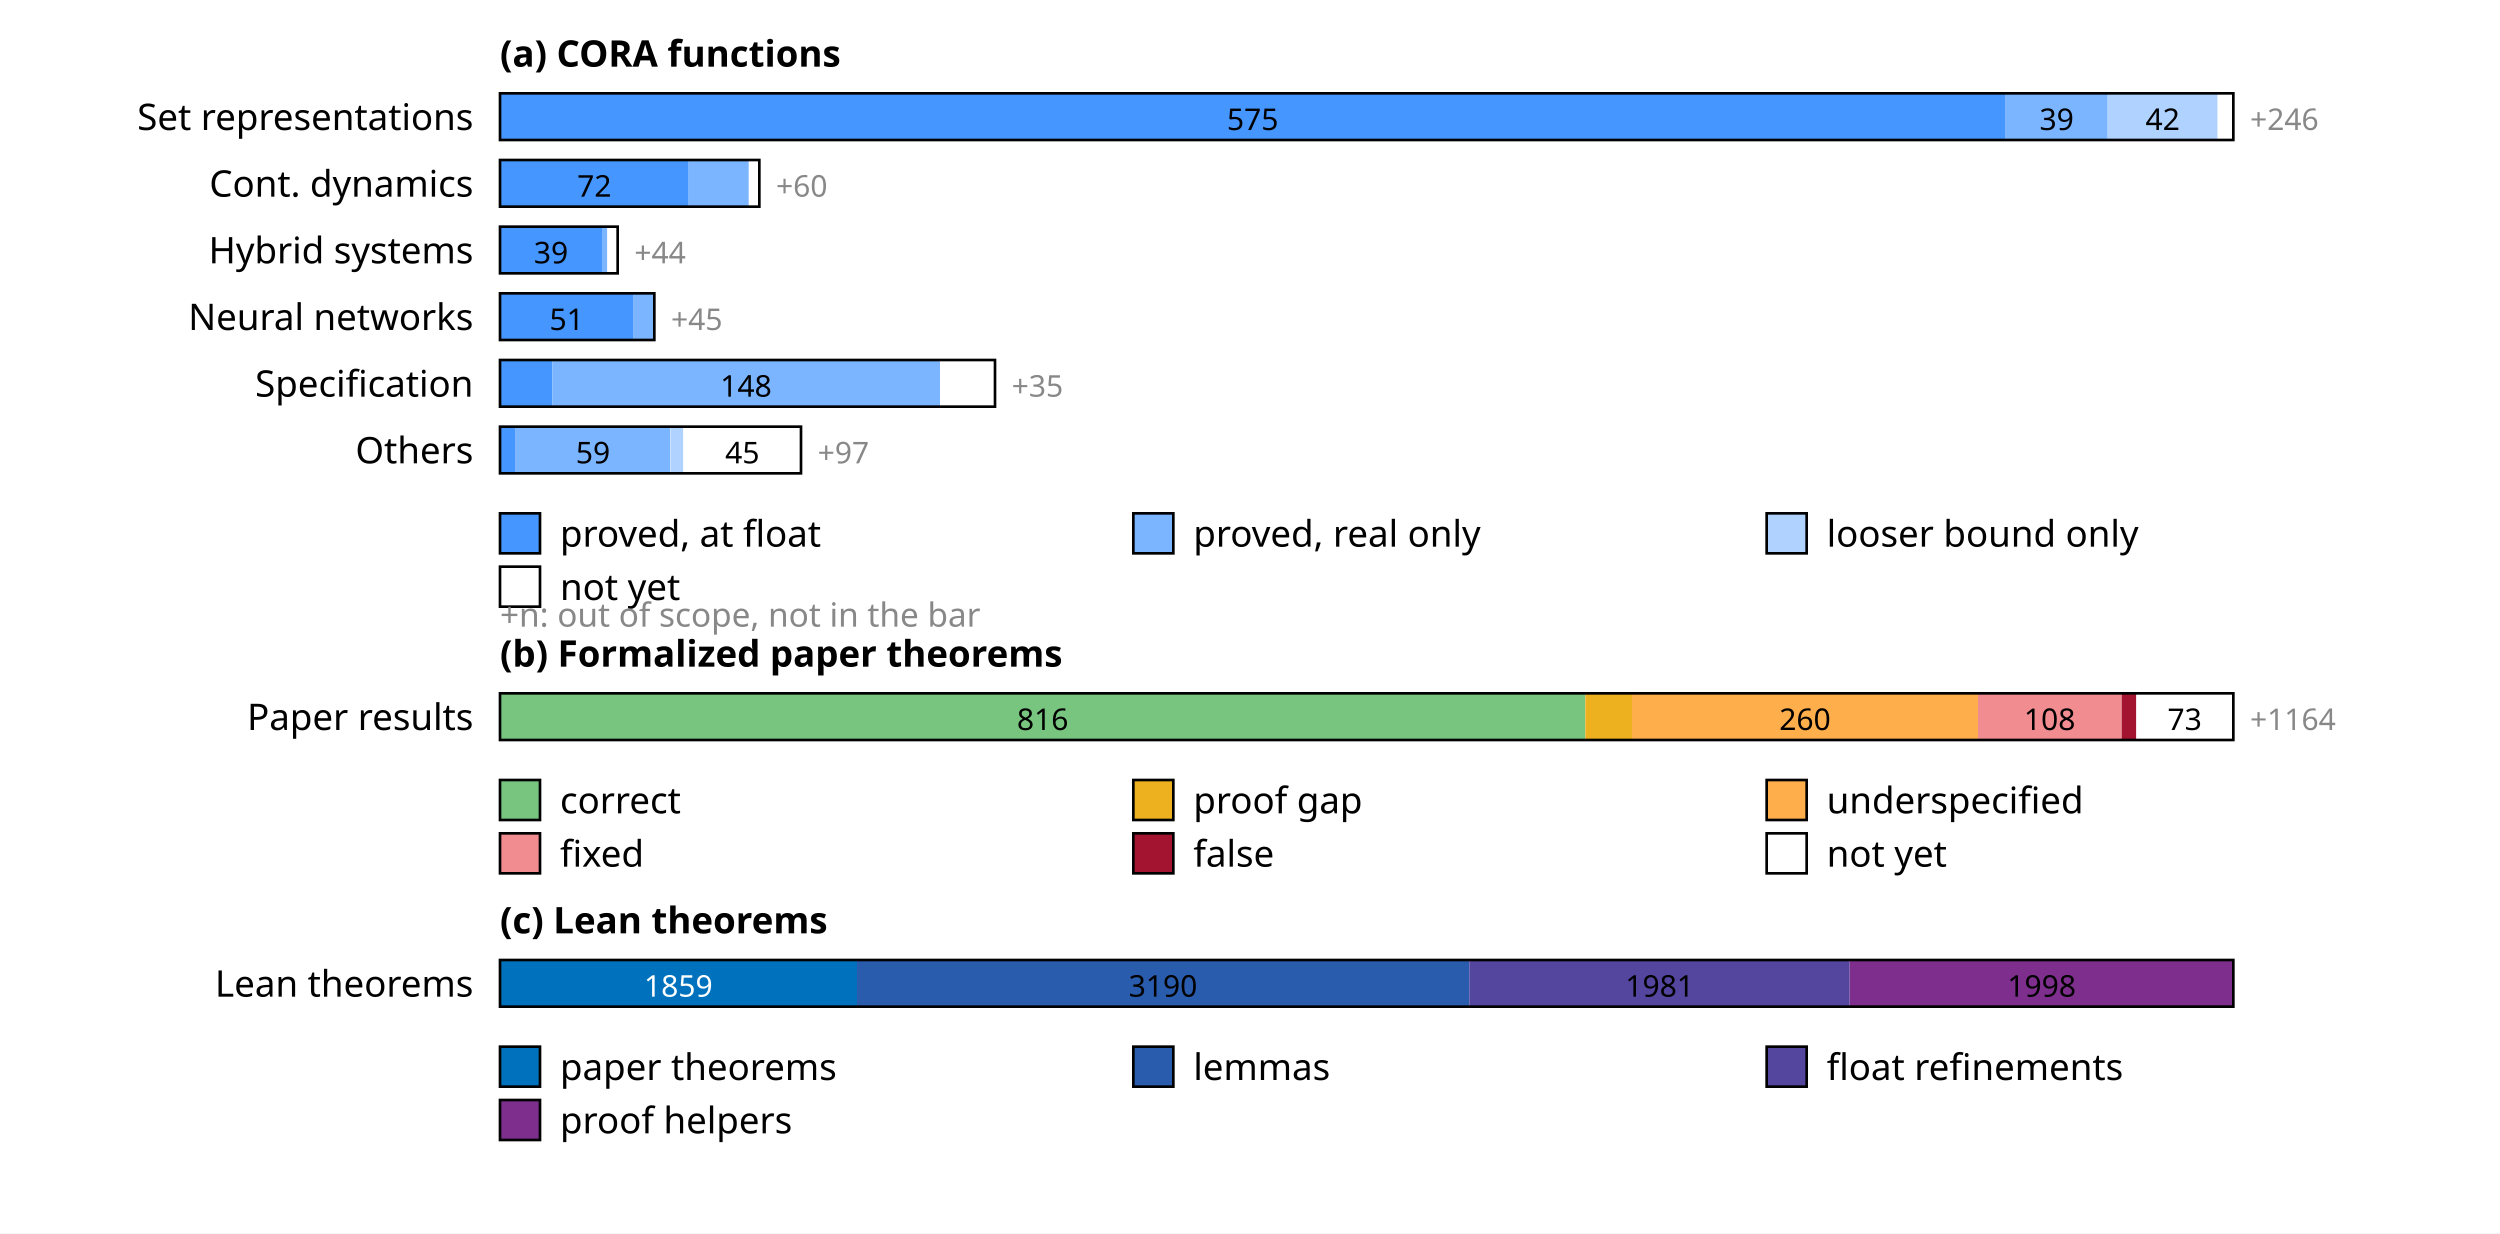
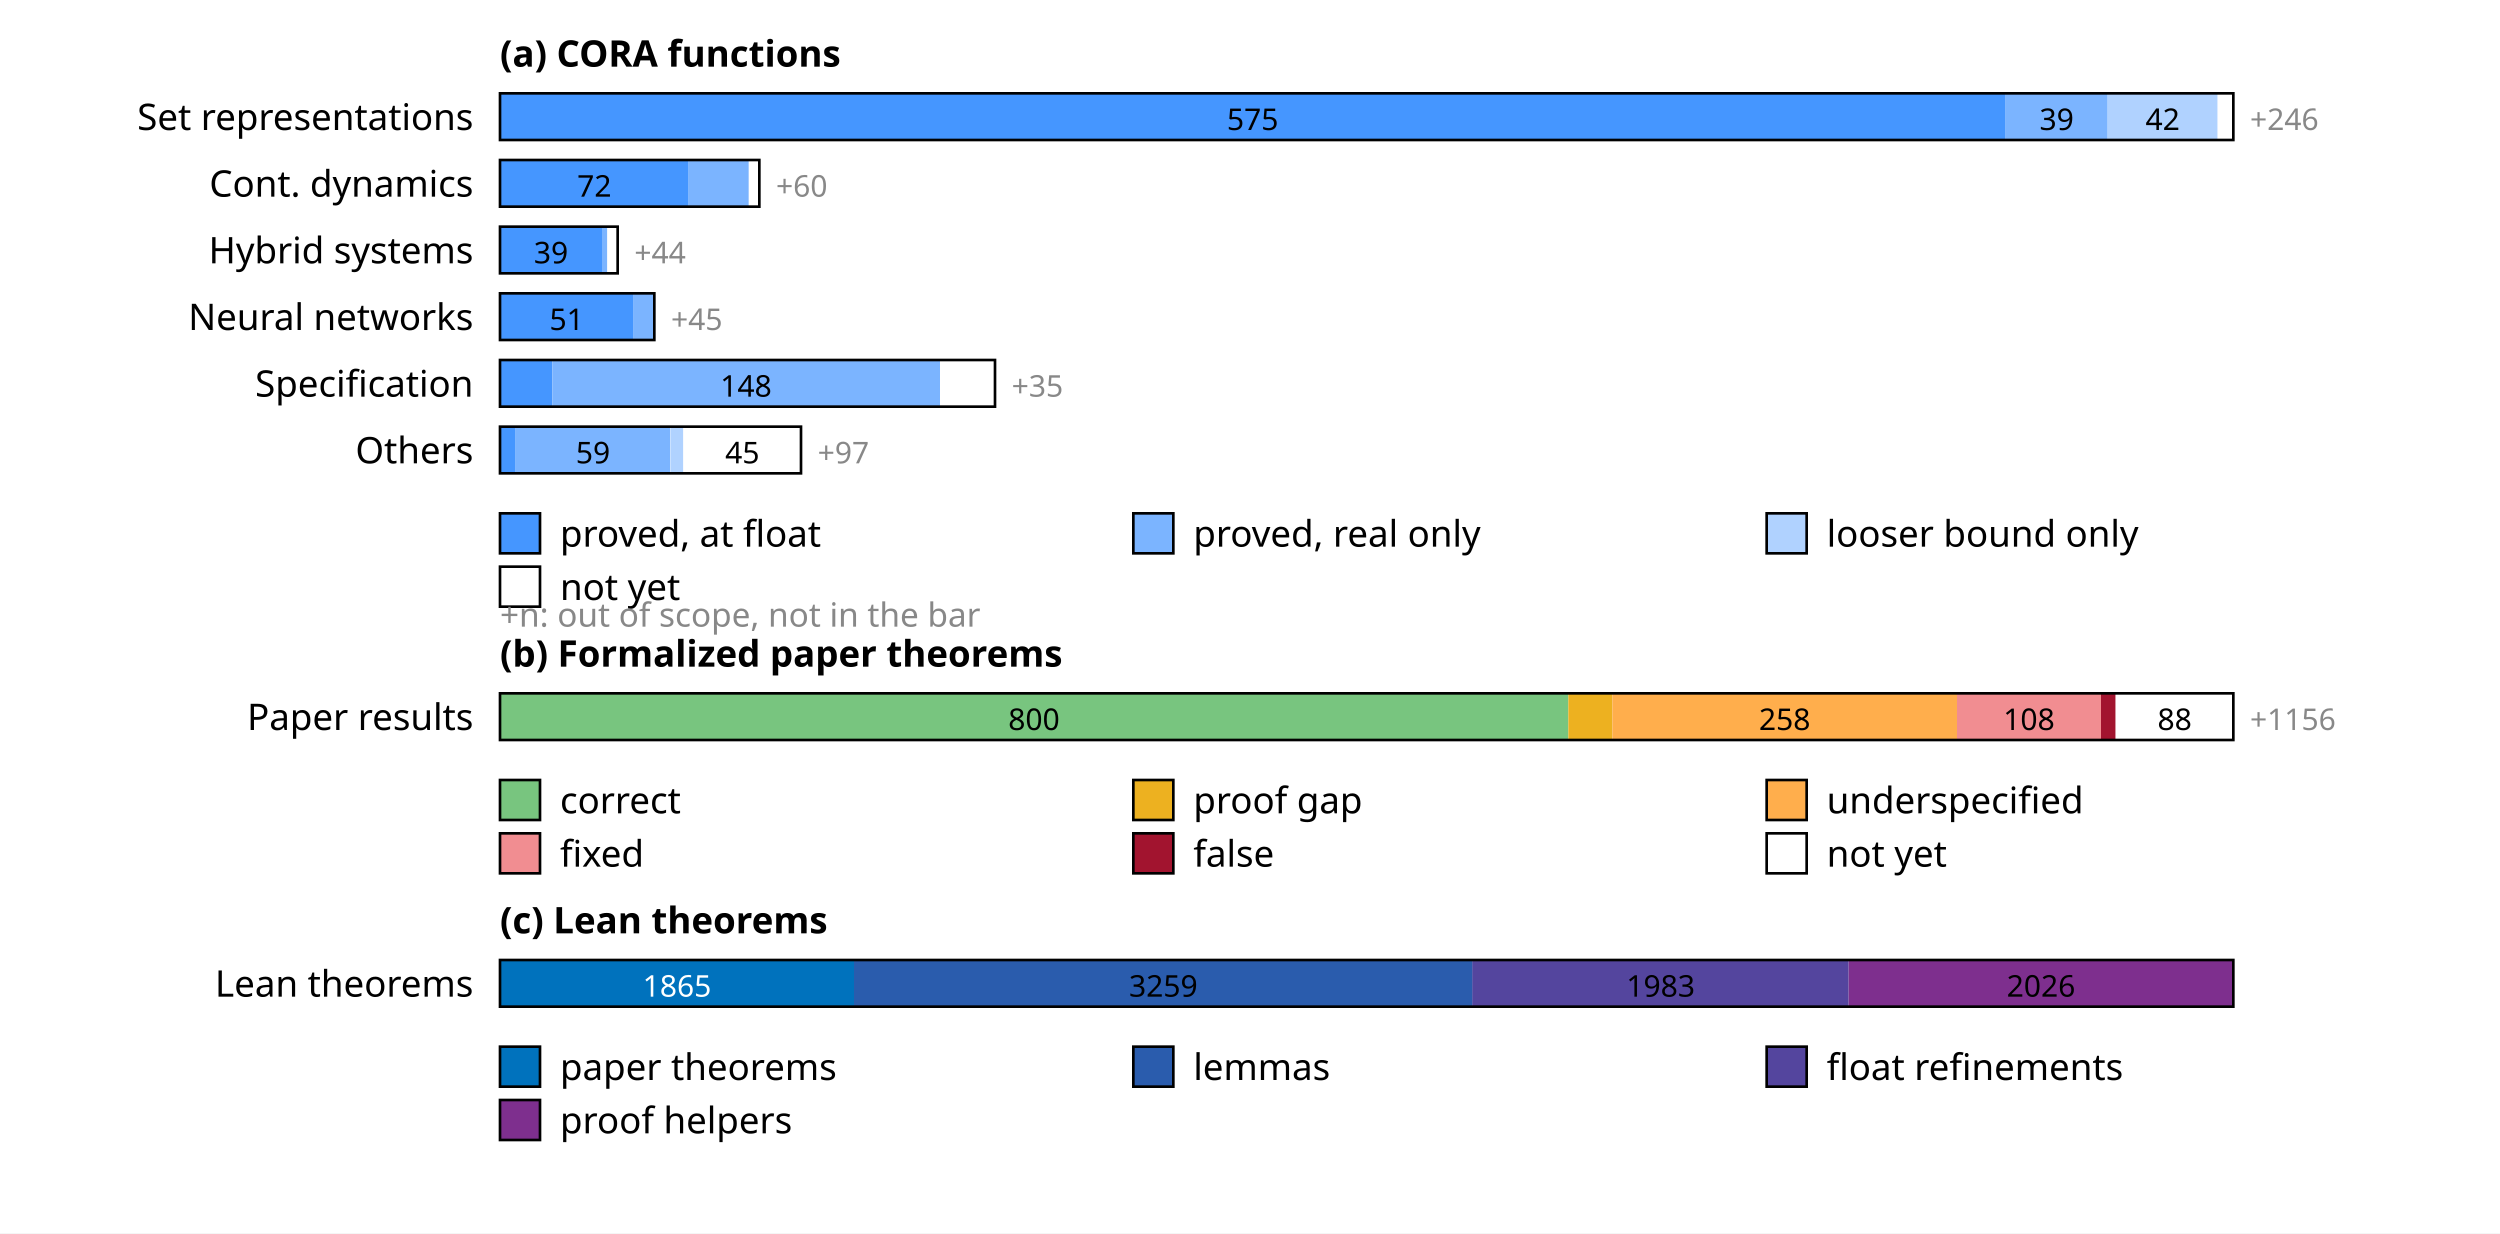
<svg xmlns="http://www.w3.org/2000/svg" width="750" height="370" font-family="sans-serif" font-size="11">
  <rect width="100%" height="100%" fill="white" />
  <text x="150" y="20" font-weight="bold">(a) CORA functions</text>
  <text x="142" y="39" text-anchor="end">Set representations</text>
  <rect x="150.0" y="28" width="451.7" height="14" fill="rgb(69,150,255)" />
  <text x="375.8" y="39" text-anchor="middle" font-size="9" fill="#000">575</text>
  <rect x="601.7" y="28" width="30.6" height="14" fill="rgb(123,180,255)" />
  <text x="617.0" y="39" text-anchor="middle" font-size="9" fill="#000">39</text>
  <rect x="632.3" y="28" width="33.0" height="14" fill="rgb(176,210,255)" />
  <text x="648.8" y="39" text-anchor="middle" font-size="9" fill="#000">42</text>
  <rect x="665.3" y="28" width="4.7" height="14" fill="rgb(255,255,255)" />
  <rect x="150" y="28" width="520.0" height="14" fill="none" stroke="#000" stroke-width="0.8" />
  <text x="675.0" y="39" font-size="9" fill="#888">+246</text>
  <text x="142" y="59" text-anchor="end">Cont. dynamics</text>
  <rect x="150.0" y="48" width="56.6" height="14" fill="rgb(69,150,255)" />
  <text x="178.3" y="59" text-anchor="middle" font-size="9" fill="#000">72</text>
  <rect x="206.6" y="48" width="18.1" height="14" fill="rgb(123,180,255)" />
  <rect x="224.6" y="48" width="3.1" height="14" fill="rgb(255,255,255)" />
  <rect x="150" y="48" width="77.8" height="14" fill="none" stroke="#000" stroke-width="0.8" />
  <text x="232.8" y="59" font-size="9" fill="#888">+60</text>
  <text x="142" y="79" text-anchor="end">Hybrid systems</text>
  <rect x="150.0" y="68" width="30.6" height="14" fill="rgb(69,150,255)" />
  <text x="165.3" y="79" text-anchor="middle" font-size="9" fill="#000">39</text>
  <rect x="180.6" y="68" width="1.6" height="14" fill="rgb(123,180,255)" />
  <rect x="182.2" y="68" width="3.1" height="14" fill="rgb(255,255,255)" />
  <rect x="150" y="68" width="35.3" height="14" fill="none" stroke="#000" stroke-width="0.8" />
  <text x="190.3" y="79" font-size="9" fill="#888">+44</text>
  <text x="142" y="99" text-anchor="end">Neural networks</text>
  <rect x="150.0" y="88" width="40.1" height="14" fill="rgb(69,150,255)" />
  <text x="170.0" y="99" text-anchor="middle" font-size="9" fill="#000">51</text>
  <rect x="190.1" y="88" width="6.3" height="14" fill="rgb(123,180,255)" />
  <rect x="150" y="88" width="46.3" height="14" fill="none" stroke="#000" stroke-width="0.8" />
  <text x="201.3" y="99" font-size="9" fill="#888">+45</text>
  <text x="142" y="119" text-anchor="end">Specification</text>
  <rect x="150.0" y="108" width="15.7" height="14" fill="rgb(69,150,255)" />
  <rect x="165.7" y="108" width="116.3" height="14" fill="rgb(123,180,255)" />
  <text x="223.8" y="119" text-anchor="middle" font-size="9" fill="#000">148</text>
  <rect x="282.0" y="108" width="16.5" height="14" fill="rgb(255,255,255)" />
  <rect x="150" y="108" width="148.5" height="14" fill="none" stroke="#000" stroke-width="0.8" />
  <text x="303.5" y="119" font-size="9" fill="#888">+35</text>
  <text x="142" y="139" text-anchor="end">Others</text>
  <rect x="150.0" y="128" width="4.7" height="14" fill="rgb(69,150,255)" />
  <rect x="154.7" y="128" width="46.3" height="14" fill="rgb(123,180,255)" />
  <text x="177.9" y="139" text-anchor="middle" font-size="9" fill="#000">59</text>
  <rect x="201.1" y="128" width="3.9" height="14" fill="rgb(176,210,255)" />
  <rect x="205.0" y="128" width="35.3" height="14" fill="rgb(255,255,255)" />
  <text x="222.7" y="139" text-anchor="middle" font-size="9" fill="#000">45</text>
  <rect x="150" y="128" width="90.3" height="14" fill="none" stroke="#000" stroke-width="0.8" />
  <text x="245.3" y="139" font-size="9" fill="#888">+97</text>
  <rect x="150" y="154" width="12" height="12" fill="rgb(69,150,255)" stroke="#000" stroke-width="0.8" />
  <text x="168" y="164">proved, at float</text>
  <rect x="340" y="154" width="12" height="12" fill="rgb(123,180,255)" stroke="#000" stroke-width="0.8" />
  <text x="358" y="164">proved, real only</text>
  <rect x="530" y="154" width="12" height="12" fill="rgb(176,210,255)" stroke="#000" stroke-width="0.8" />
  <text x="548" y="164">looser bound only</text>
  <rect x="150" y="170" width="12" height="12" fill="rgb(255,255,255)" stroke="#000" stroke-width="0.8" />
  <text x="168" y="180">not yet</text>
  <text x="150" y="188" font-size="10" fill="#888">+n: out of scope, not in the bar</text>
  <text x="150" y="200" font-weight="bold">(b) Formalized paper theorems</text>
  <text x="142" y="219" text-anchor="end">Paper results</text>
-   <rect x="150.0" y="208" width="325.6" height="14" fill="rgb(120,197,127)" />
-   <text x="312.8" y="219" text-anchor="middle" font-size="9" fill="#000">816</text>
-   <rect x="475.6" y="208" width="14.0" height="14" fill="rgb(237,177,32)" />
-   <rect x="489.6" y="208" width="103.8" height="14" fill="rgb(255,174,76)" />
-   <text x="541.5" y="219" text-anchor="middle" font-size="9" fill="#000">260</text>
-   <rect x="593.4" y="208" width="43.1" height="14" fill="rgb(241,141,145)" />
-   <text x="614.9" y="219" text-anchor="middle" font-size="9" fill="#000">108</text>
-   <rect x="636.5" y="208" width="4.4" height="14" fill="rgb(162,20,47)" />
-   <rect x="640.9" y="208" width="29.1" height="14" fill="rgb(255,255,255)" />
-   <text x="655.4" y="219" text-anchor="middle" font-size="9" fill="#000">73</text>
+   <rect x="150.0" y="208" width="320.5" height="14" fill="rgb(120,197,127)" />
+   <text x="310.2" y="219" text-anchor="middle" font-size="9" fill="#000">800</text>
+   <rect x="470.5" y="208" width="13.2" height="14" fill="rgb(237,177,32)" />
+   <rect x="483.7" y="208" width="103.4" height="14" fill="rgb(255,174,76)" />
+   <text x="535.4" y="219" text-anchor="middle" font-size="9" fill="#000">258</text>
+   <rect x="587.1" y="208" width="43.3" height="14" fill="rgb(241,141,145)" />
+   <text x="608.7" y="219" text-anchor="middle" font-size="9" fill="#000">108</text>
+   <rect x="630.3" y="208" width="4.4" height="14" fill="rgb(162,20,47)" />
+   <rect x="634.7" y="208" width="35.3" height="14" fill="rgb(255,255,255)" />
+   <text x="652.4" y="219" text-anchor="middle" font-size="9" fill="#000">88</text>
  <rect x="150" y="208" width="520.0" height="14" fill="none" stroke="#000" stroke-width="0.8" />
-   <text x="675.0" y="219" font-size="9" fill="#888">+1164</text>
+   <text x="675.0" y="219" font-size="9" fill="#888">+1156</text>
  <rect x="150" y="234" width="12" height="12" fill="rgb(120,197,127)" stroke="#000" stroke-width="0.8" />
  <text x="168" y="244">correct</text>
  <rect x="340" y="234" width="12" height="12" fill="rgb(237,177,32)" stroke="#000" stroke-width="0.8" />
  <text x="358" y="244">proof gap</text>
  <rect x="530" y="234" width="12" height="12" fill="rgb(255,174,76)" stroke="#000" stroke-width="0.8" />
  <text x="548" y="244">underspecified</text>
  <rect x="150" y="250" width="12" height="12" fill="rgb(241,141,145)" stroke="#000" stroke-width="0.8" />
  <text x="168" y="260">fixed</text>
  <rect x="340" y="250" width="12" height="12" fill="rgb(162,20,47)" stroke="#000" stroke-width="0.8" />
  <text x="358" y="260">false</text>
  <rect x="530" y="250" width="12" height="12" fill="rgb(255,255,255)" stroke="#000" stroke-width="0.8" />
  <text x="548" y="260">not yet</text>
  <text x="150" y="280" font-weight="bold">(c) Lean theorems</text>
  <text x="142" y="299" text-anchor="end">Lean theorems</text>
-   <rect x="150.0" y="288" width="107.1" height="14" fill="rgb(0,114,189)" />
-   <text x="203.5" y="299" text-anchor="middle" font-size="9" fill="#fff">1859</text>
-   <rect x="257.1" y="288" width="183.7" height="14" fill="rgb(42,92,173)" />
-   <text x="348.9" y="299" text-anchor="middle" font-size="9" fill="#000">3190</text>
-   <rect x="440.8" y="288" width="114.1" height="14" fill="rgb(84,69,158)" />
-   <text x="497.9" y="299" text-anchor="middle" font-size="9" fill="#000">1981</text>
-   <rect x="554.9" y="288" width="115.1" height="14" fill="rgb(126,47,142)" />
-   <text x="612.5" y="299" text-anchor="middle" font-size="9" fill="#000">1998</text>
+   <rect x="150.0" y="288" width="106.2" height="14" fill="rgb(0,114,189)" />
+   <text x="203.1" y="299" text-anchor="middle" font-size="9" fill="#fff">1865</text>
+   <rect x="256.2" y="288" width="185.6" height="14" fill="rgb(42,92,173)" />
+   <text x="349.0" y="299" text-anchor="middle" font-size="9" fill="#000">3259</text>
+   <rect x="441.7" y="288" width="112.9" height="14" fill="rgb(84,69,158)" />
+   <text x="498.2" y="299" text-anchor="middle" font-size="9" fill="#000">1983</text>
+   <rect x="554.6" y="288" width="115.4" height="14" fill="rgb(126,47,142)" />
+   <text x="612.3" y="299" text-anchor="middle" font-size="9" fill="#000">2026</text>
  <rect x="150" y="288" width="520.0" height="14" fill="none" stroke="#000" stroke-width="0.8" />
  <rect x="150" y="314" width="12" height="12" fill="rgb(0,114,189)" stroke="#000" stroke-width="0.8" />
  <text x="168" y="324">paper theorems</text>
  <rect x="340" y="314" width="12" height="12" fill="rgb(42,92,173)" stroke="#000" stroke-width="0.8" />
  <text x="358" y="324">lemmas</text>
  <rect x="530" y="314" width="12" height="12" fill="rgb(84,69,158)" stroke="#000" stroke-width="0.8" />
  <text x="548" y="324">float refinements</text>
  <rect x="150" y="330" width="12" height="12" fill="rgb(126,47,142)" stroke="#000" stroke-width="0.8" />
  <text x="168" y="340">proof helpers</text>
</svg>
